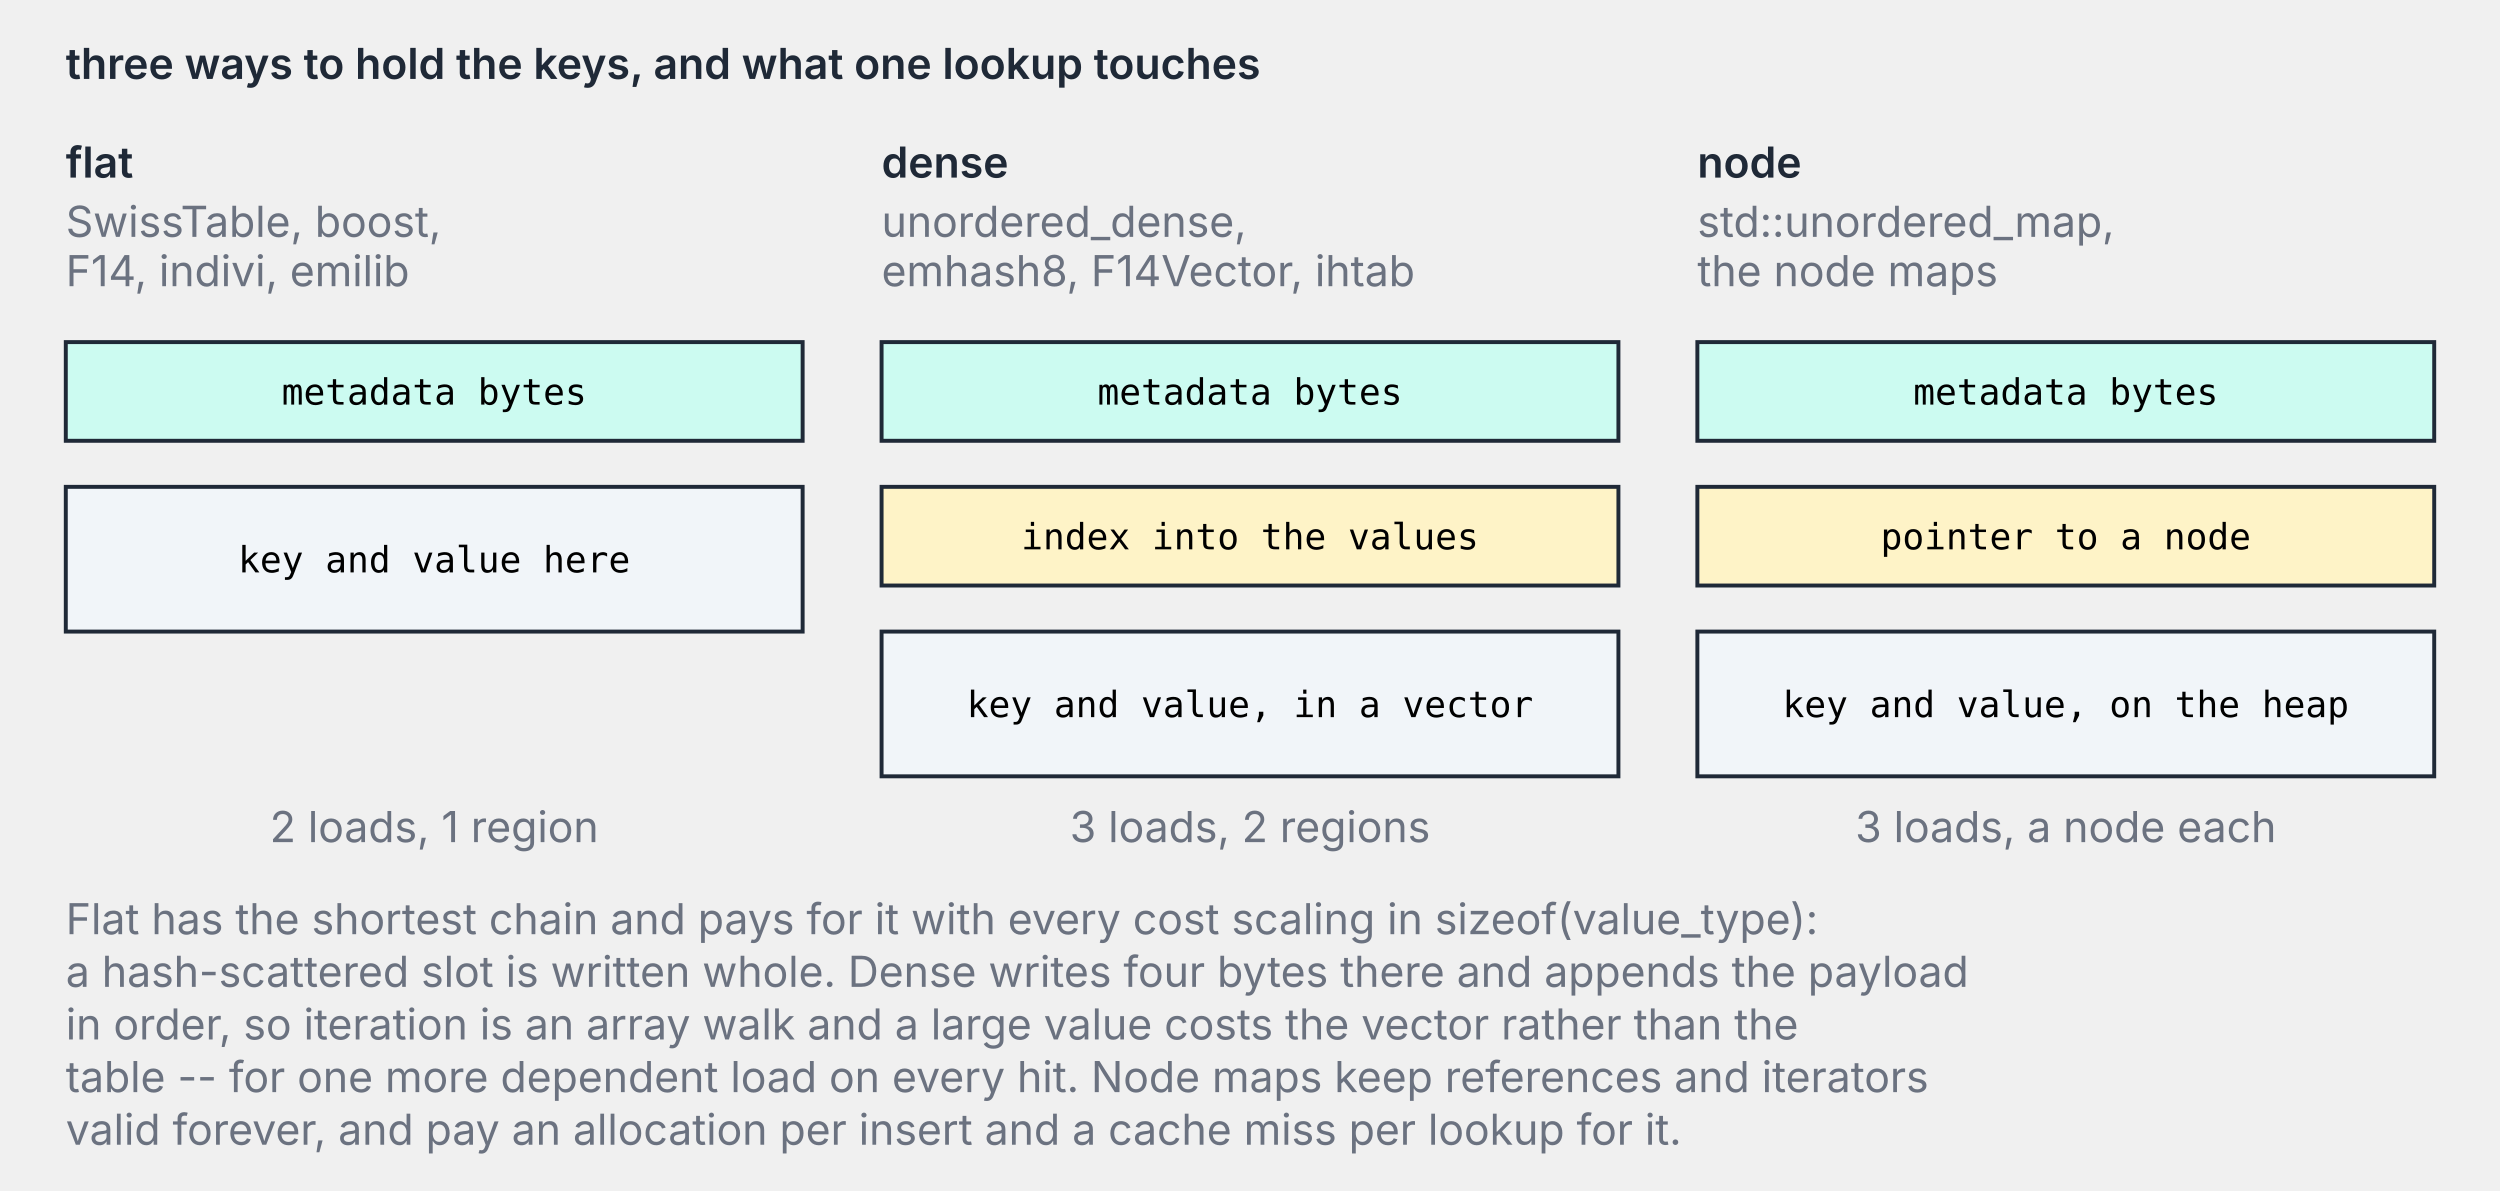
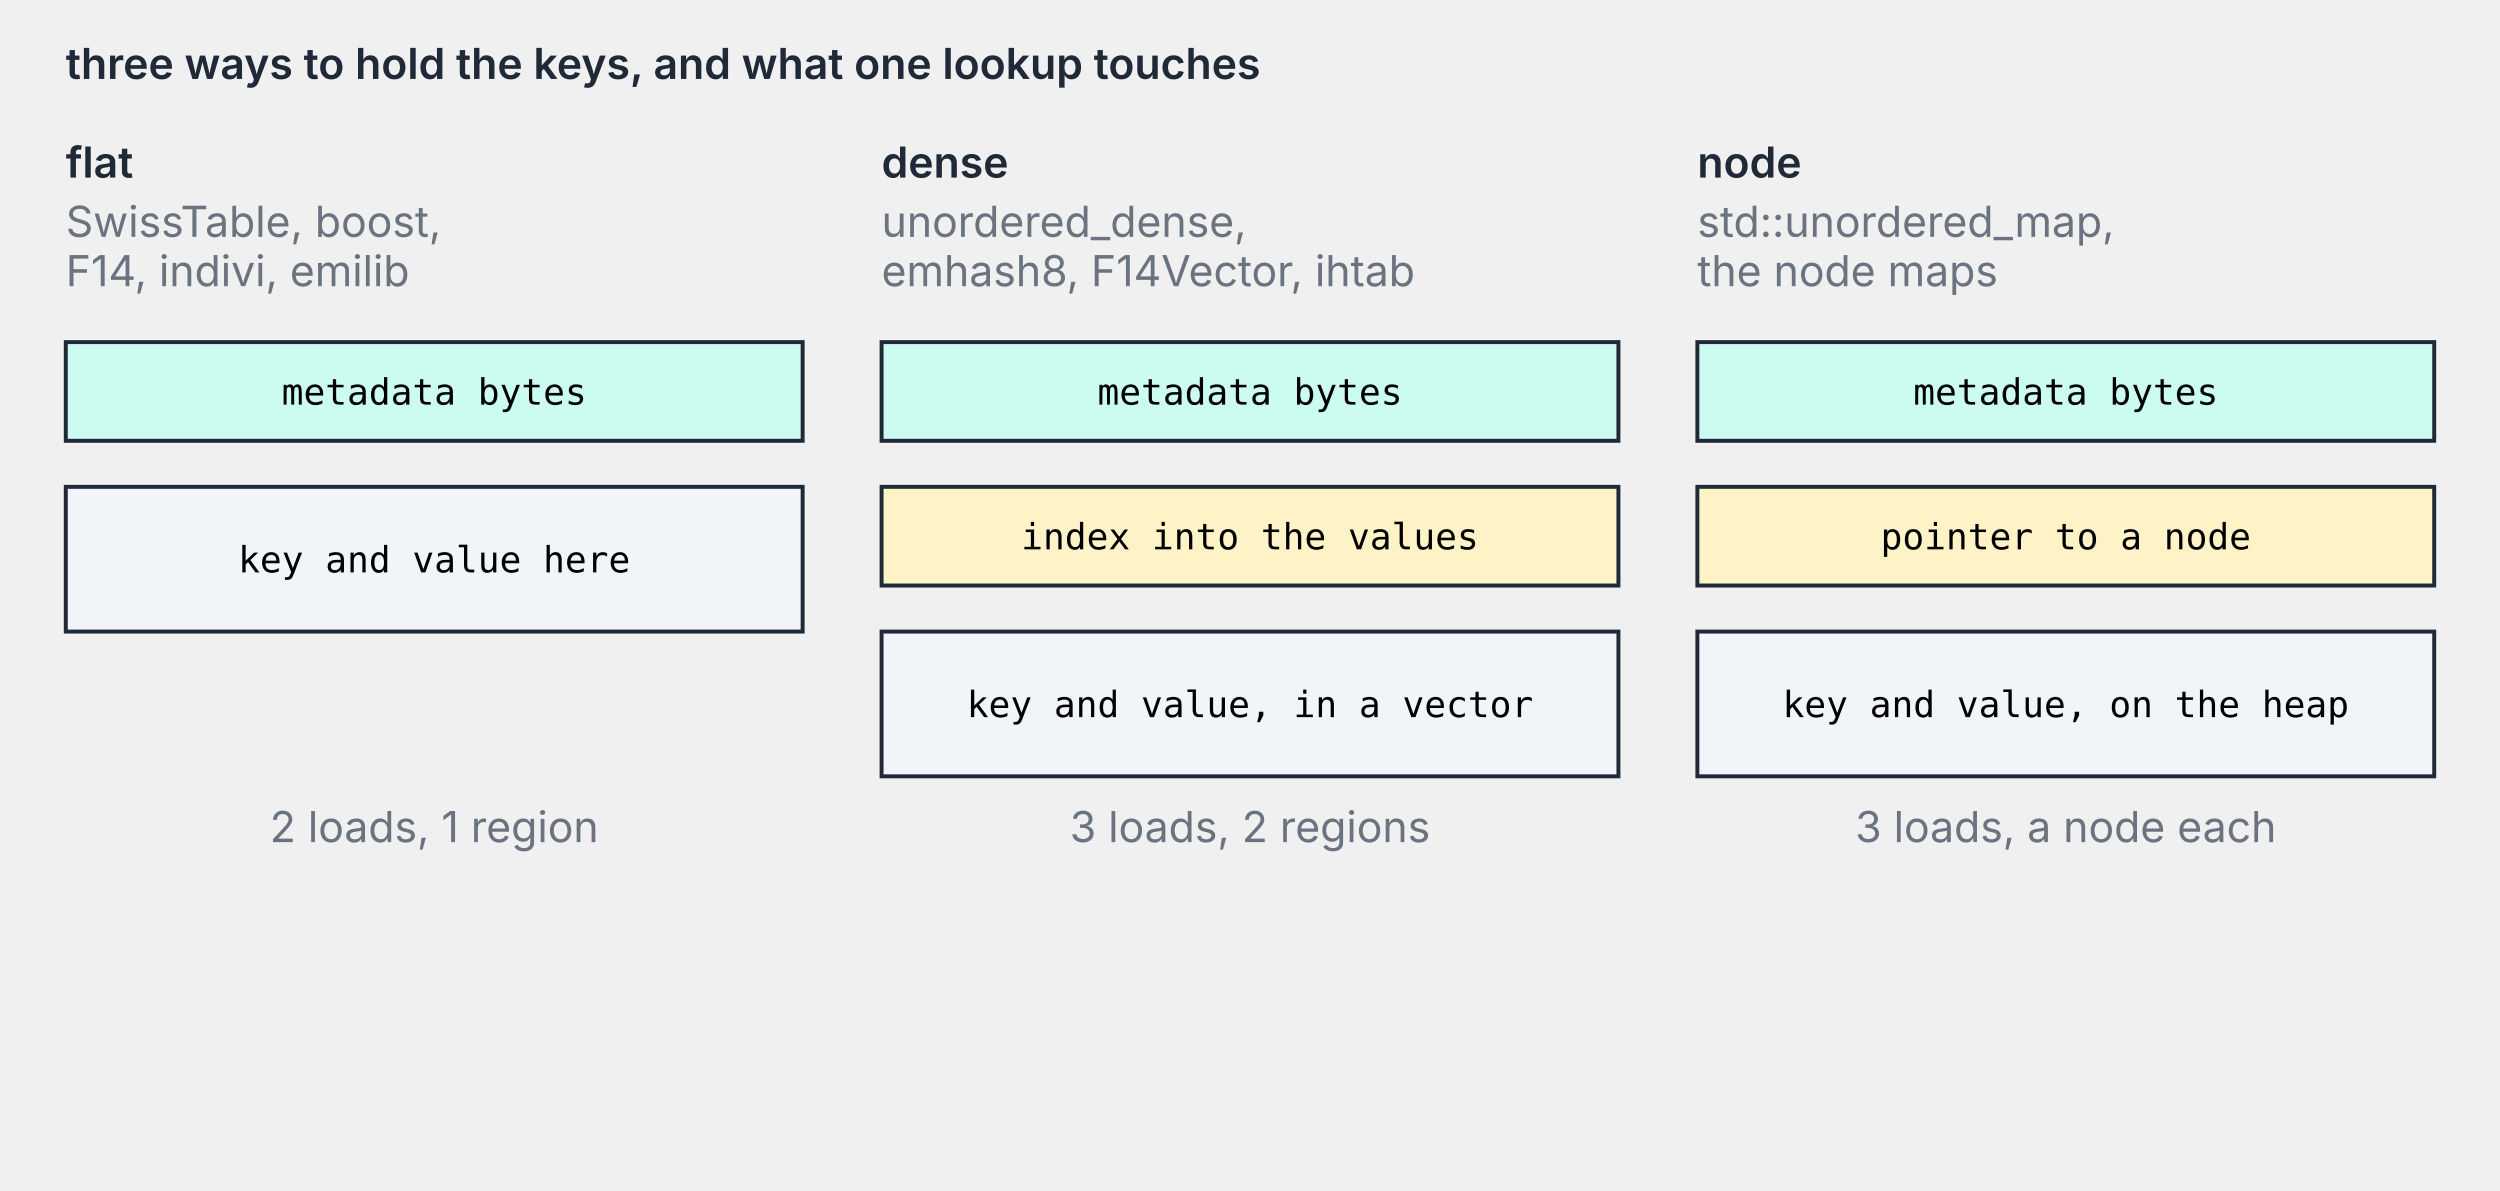
<svg xmlns="http://www.w3.org/2000/svg" viewBox="0 0 760 362" font-family="Inter, system-ui, sans-serif" font-size="13">
  <style>
    .mono{font-family:ui-monospace,Menlo,Consolas,monospace;font-size:11px}
    .muted{fill:#6b7280}
    .lbl{fill:#1f2937;font-size:12px}
    .hd{fill:#1f2937;font-weight:600}
    .cell{fill:#fff;stroke:#1f2937;stroke-width:1.2}
    .fp{fill:#ccfbf1}
    .dist{fill:#e0f2fe}
    .idx{fill:#fef3c7}
    .ovf{fill:#ede9fe}
    .payload{fill:#f1f5f9}
    .sent{fill:url(#hatch);stroke:#9ca3af;stroke-width:1.2}
    .arrow{stroke:#0f766e;stroke-width:1.6;fill:none;marker-end:url(#head)}
    .thin{stroke:#9ca3af;stroke-width:1;fill:none}
  </style>
  <defs>
    <pattern id="hatch" width="6" height="6" patternUnits="userSpaceOnUse" patternTransform="rotate(45)">
      <line x1="0" y1="0" x2="0" y2="6" stroke="#d1d5db" stroke-width="2" />
    </pattern>
    <marker id="head" markerWidth="8" markerHeight="8" refX="6" refY="4" orient="auto">
      <path d="M0,0 L8,4 L0,8 z" fill="#0f766e" />
    </marker>
  </defs>
  <text x="20" y="24" class="hd" text-anchor="start">three ways to hold the keys, and what one lookup touches</text>
  <text x="20" y="54" class="hd" text-anchor="start">flat</text>
  <text x="20" y="72" class="muted" text-anchor="start">SwissTable, boost,</text>
  <text x="20" y="87" class="muted" text-anchor="start">F14, indivi, emilib</text>
  <text x="268" y="54" class="hd" text-anchor="start">dense</text>
  <text x="268" y="72" class="muted" text-anchor="start">unordered_dense,</text>
  <text x="268" y="87" class="muted" text-anchor="start">emhash8, F14Vector, ihtab</text>
  <text x="516" y="54" class="hd" text-anchor="start">node</text>
  <text x="516" y="72" class="muted" text-anchor="start">std::unordered_map,</text>
  <text x="516" y="87" class="muted" text-anchor="start">the node maps</text>
  <rect x="20" y="104" width="224" height="30" class="cell fp" />
  <text x="132" y="123" class="mono" text-anchor="middle">metadata bytes</text>
  <rect x="20" y="148" width="224" height="44" class="cell payload" />
  <text x="132" y="174" class="mono" text-anchor="middle">key and value here</text>
  <rect x="268" y="104" width="224" height="30" class="cell fp" />
  <text x="380" y="123" class="mono" text-anchor="middle">metadata bytes</text>
  <rect x="268" y="148" width="224" height="30" class="cell idx" />
  <text x="380" y="167" class="mono" text-anchor="middle">index into the values</text>
  <rect x="268" y="192" width="224" height="44" class="cell payload" />
  <text x="380" y="218" class="mono" text-anchor="middle">key and value, in a vector</text>
  <rect x="516" y="104" width="224" height="30" class="cell fp" />
  <text x="628" y="123" class="mono" text-anchor="middle">metadata bytes</text>
  <rect x="516" y="148" width="224" height="30" class="cell idx" />
  <text x="628" y="167" class="mono" text-anchor="middle">pointer to a node</text>
  <rect x="516" y="192" width="224" height="44" class="cell payload" />
  <text x="628" y="218" class="mono" text-anchor="middle">key and value, on the heap</text>
  <text x="132" y="256" class="muted" text-anchor="middle">2 loads, 1 region</text>
  <text x="380" y="256" class="muted" text-anchor="middle">3 loads, 2 regions</text>
  <text x="628" y="256" class="muted" text-anchor="middle">3 loads, a node each</text>
-   <text x="20" y="284" class="muted" text-anchor="start">Flat has the shortest chain and pays for it with every cost scaling in sizeof(value_type):</text>
-   <text x="20" y="300" class="muted" text-anchor="start">a hash-scattered slot is written whole. Dense writes four bytes there and appends the payload</text>
-   <text x="20" y="316" class="muted" text-anchor="start">in order, so iteration is an array walk and a large value costs the vector rather than the</text>
-   <text x="20" y="332" class="muted" text-anchor="start">table -- for one more dependent load on every hit. Node maps keep references and iterators</text>
-   <text x="20" y="348" class="muted" text-anchor="start">valid forever, and pay an allocation per insert and a cache miss per lookup for it.</text>
</svg>
